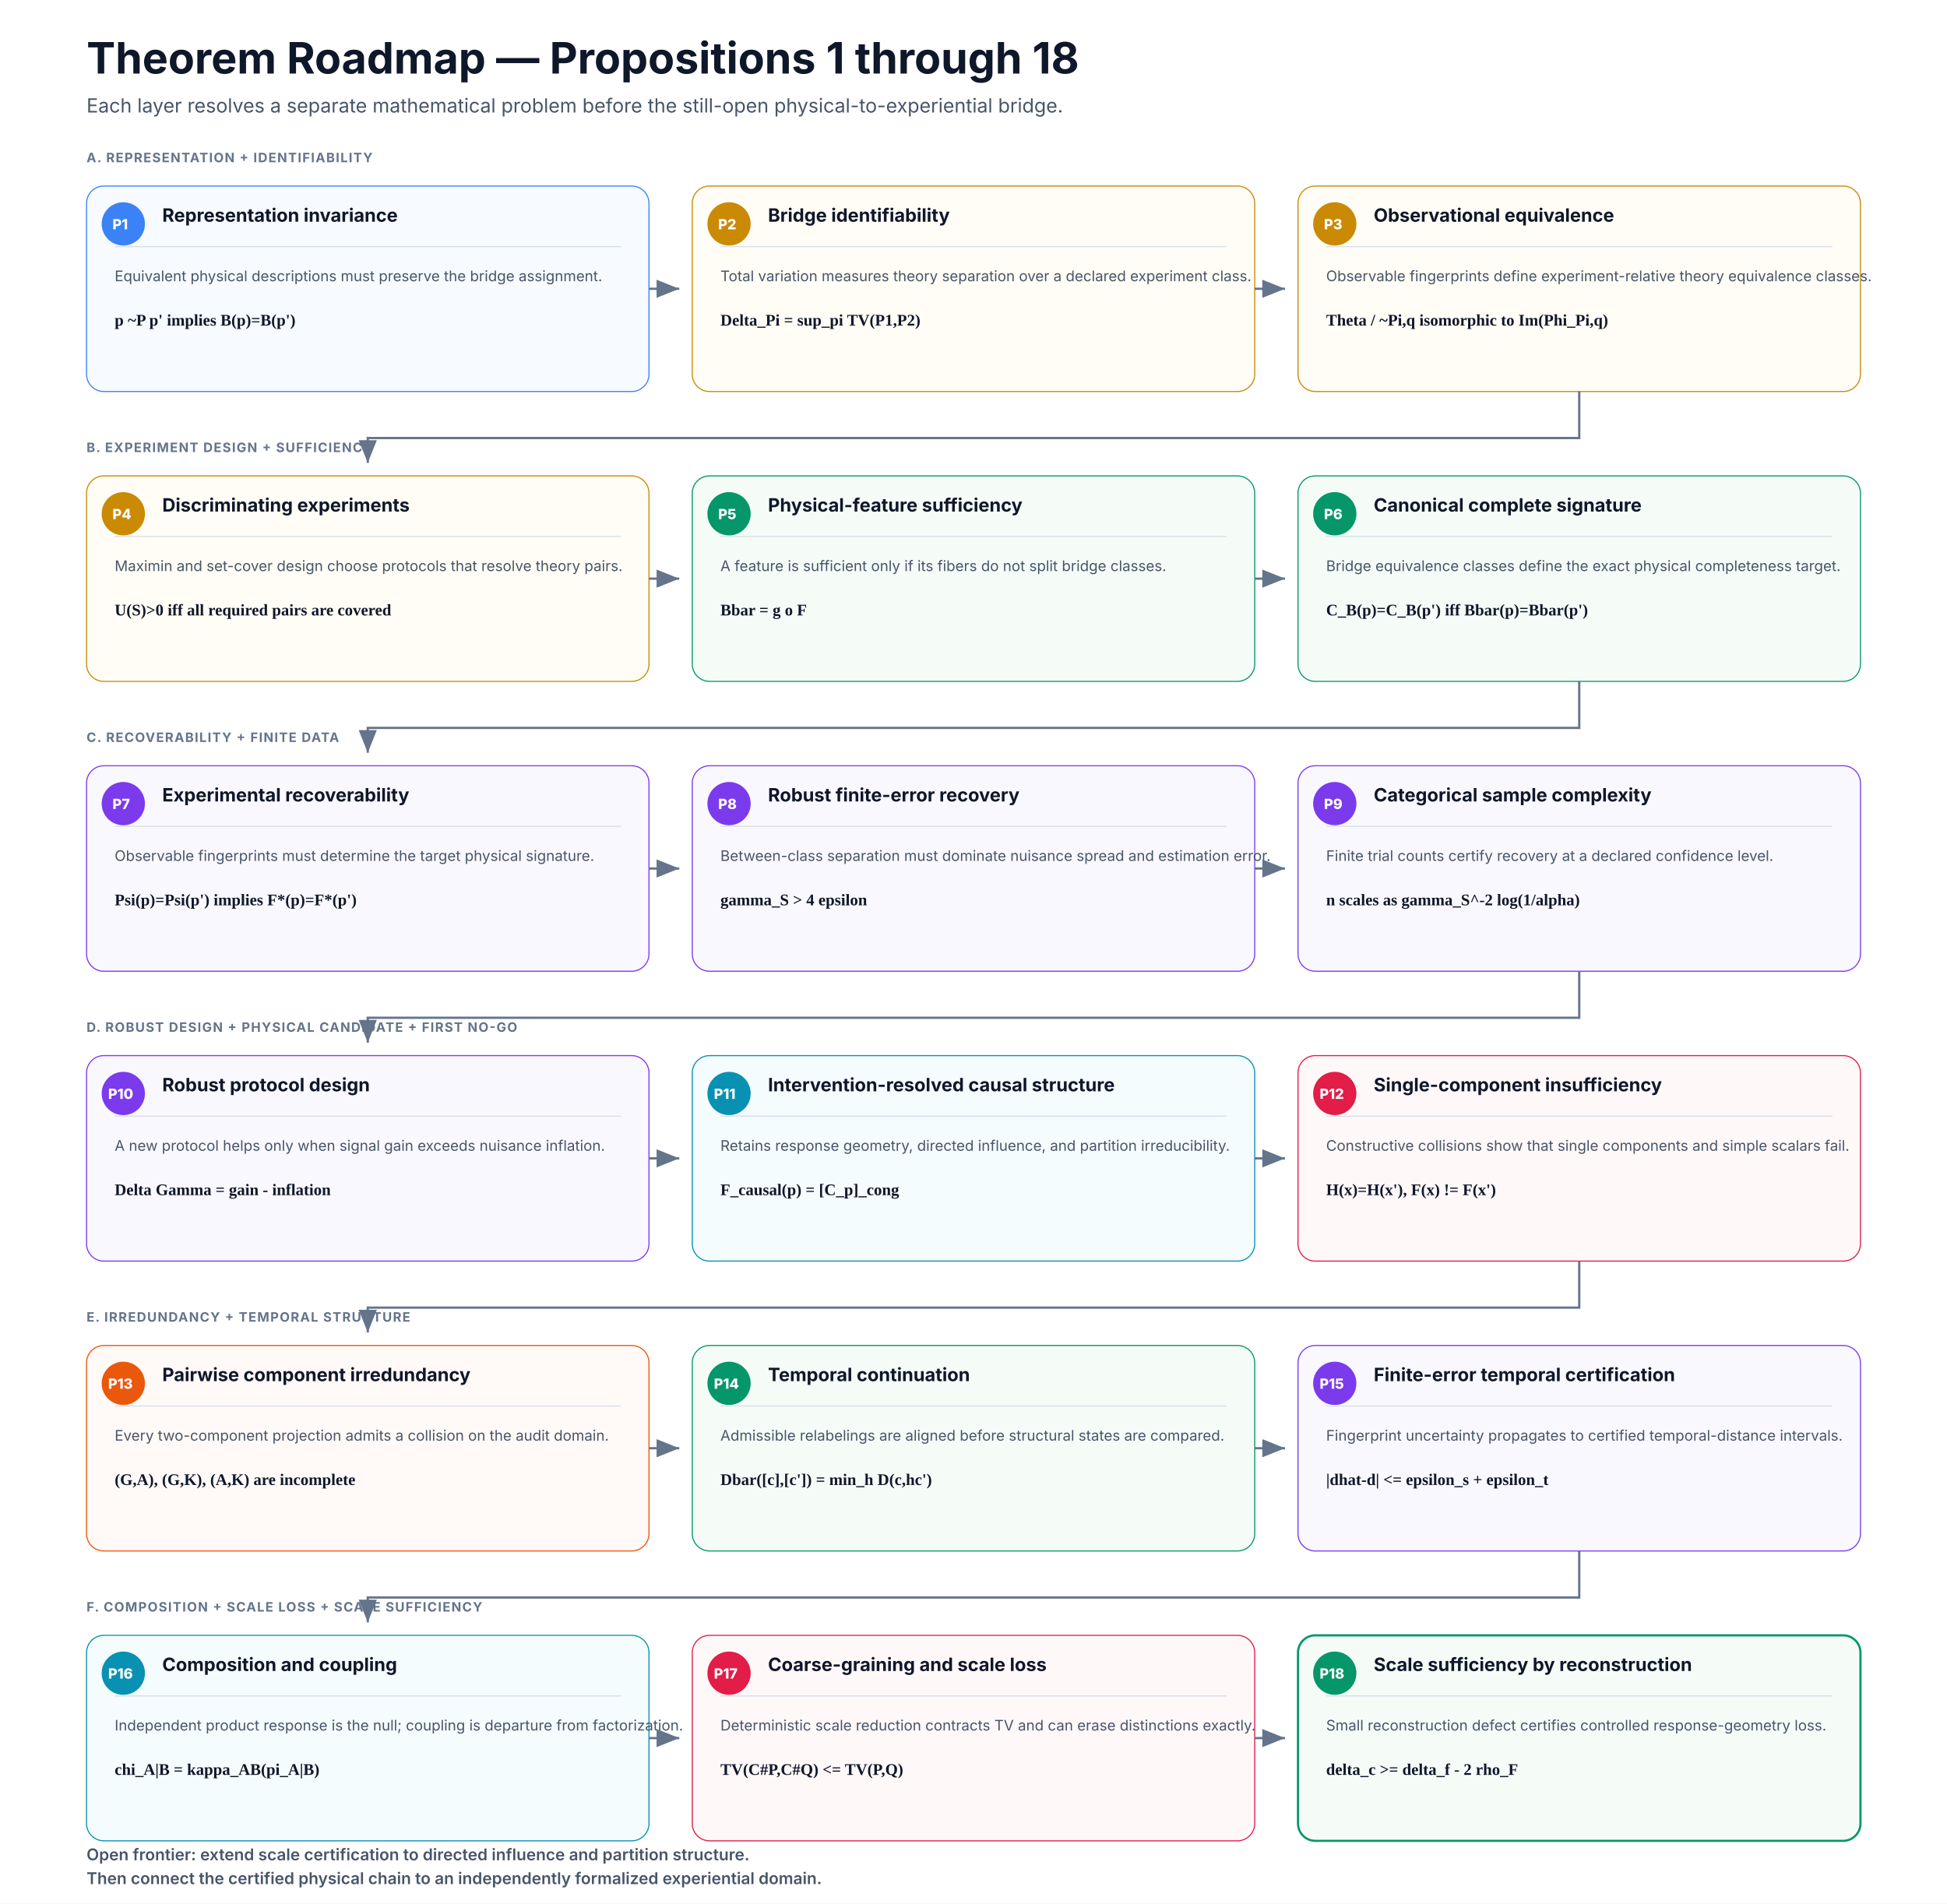
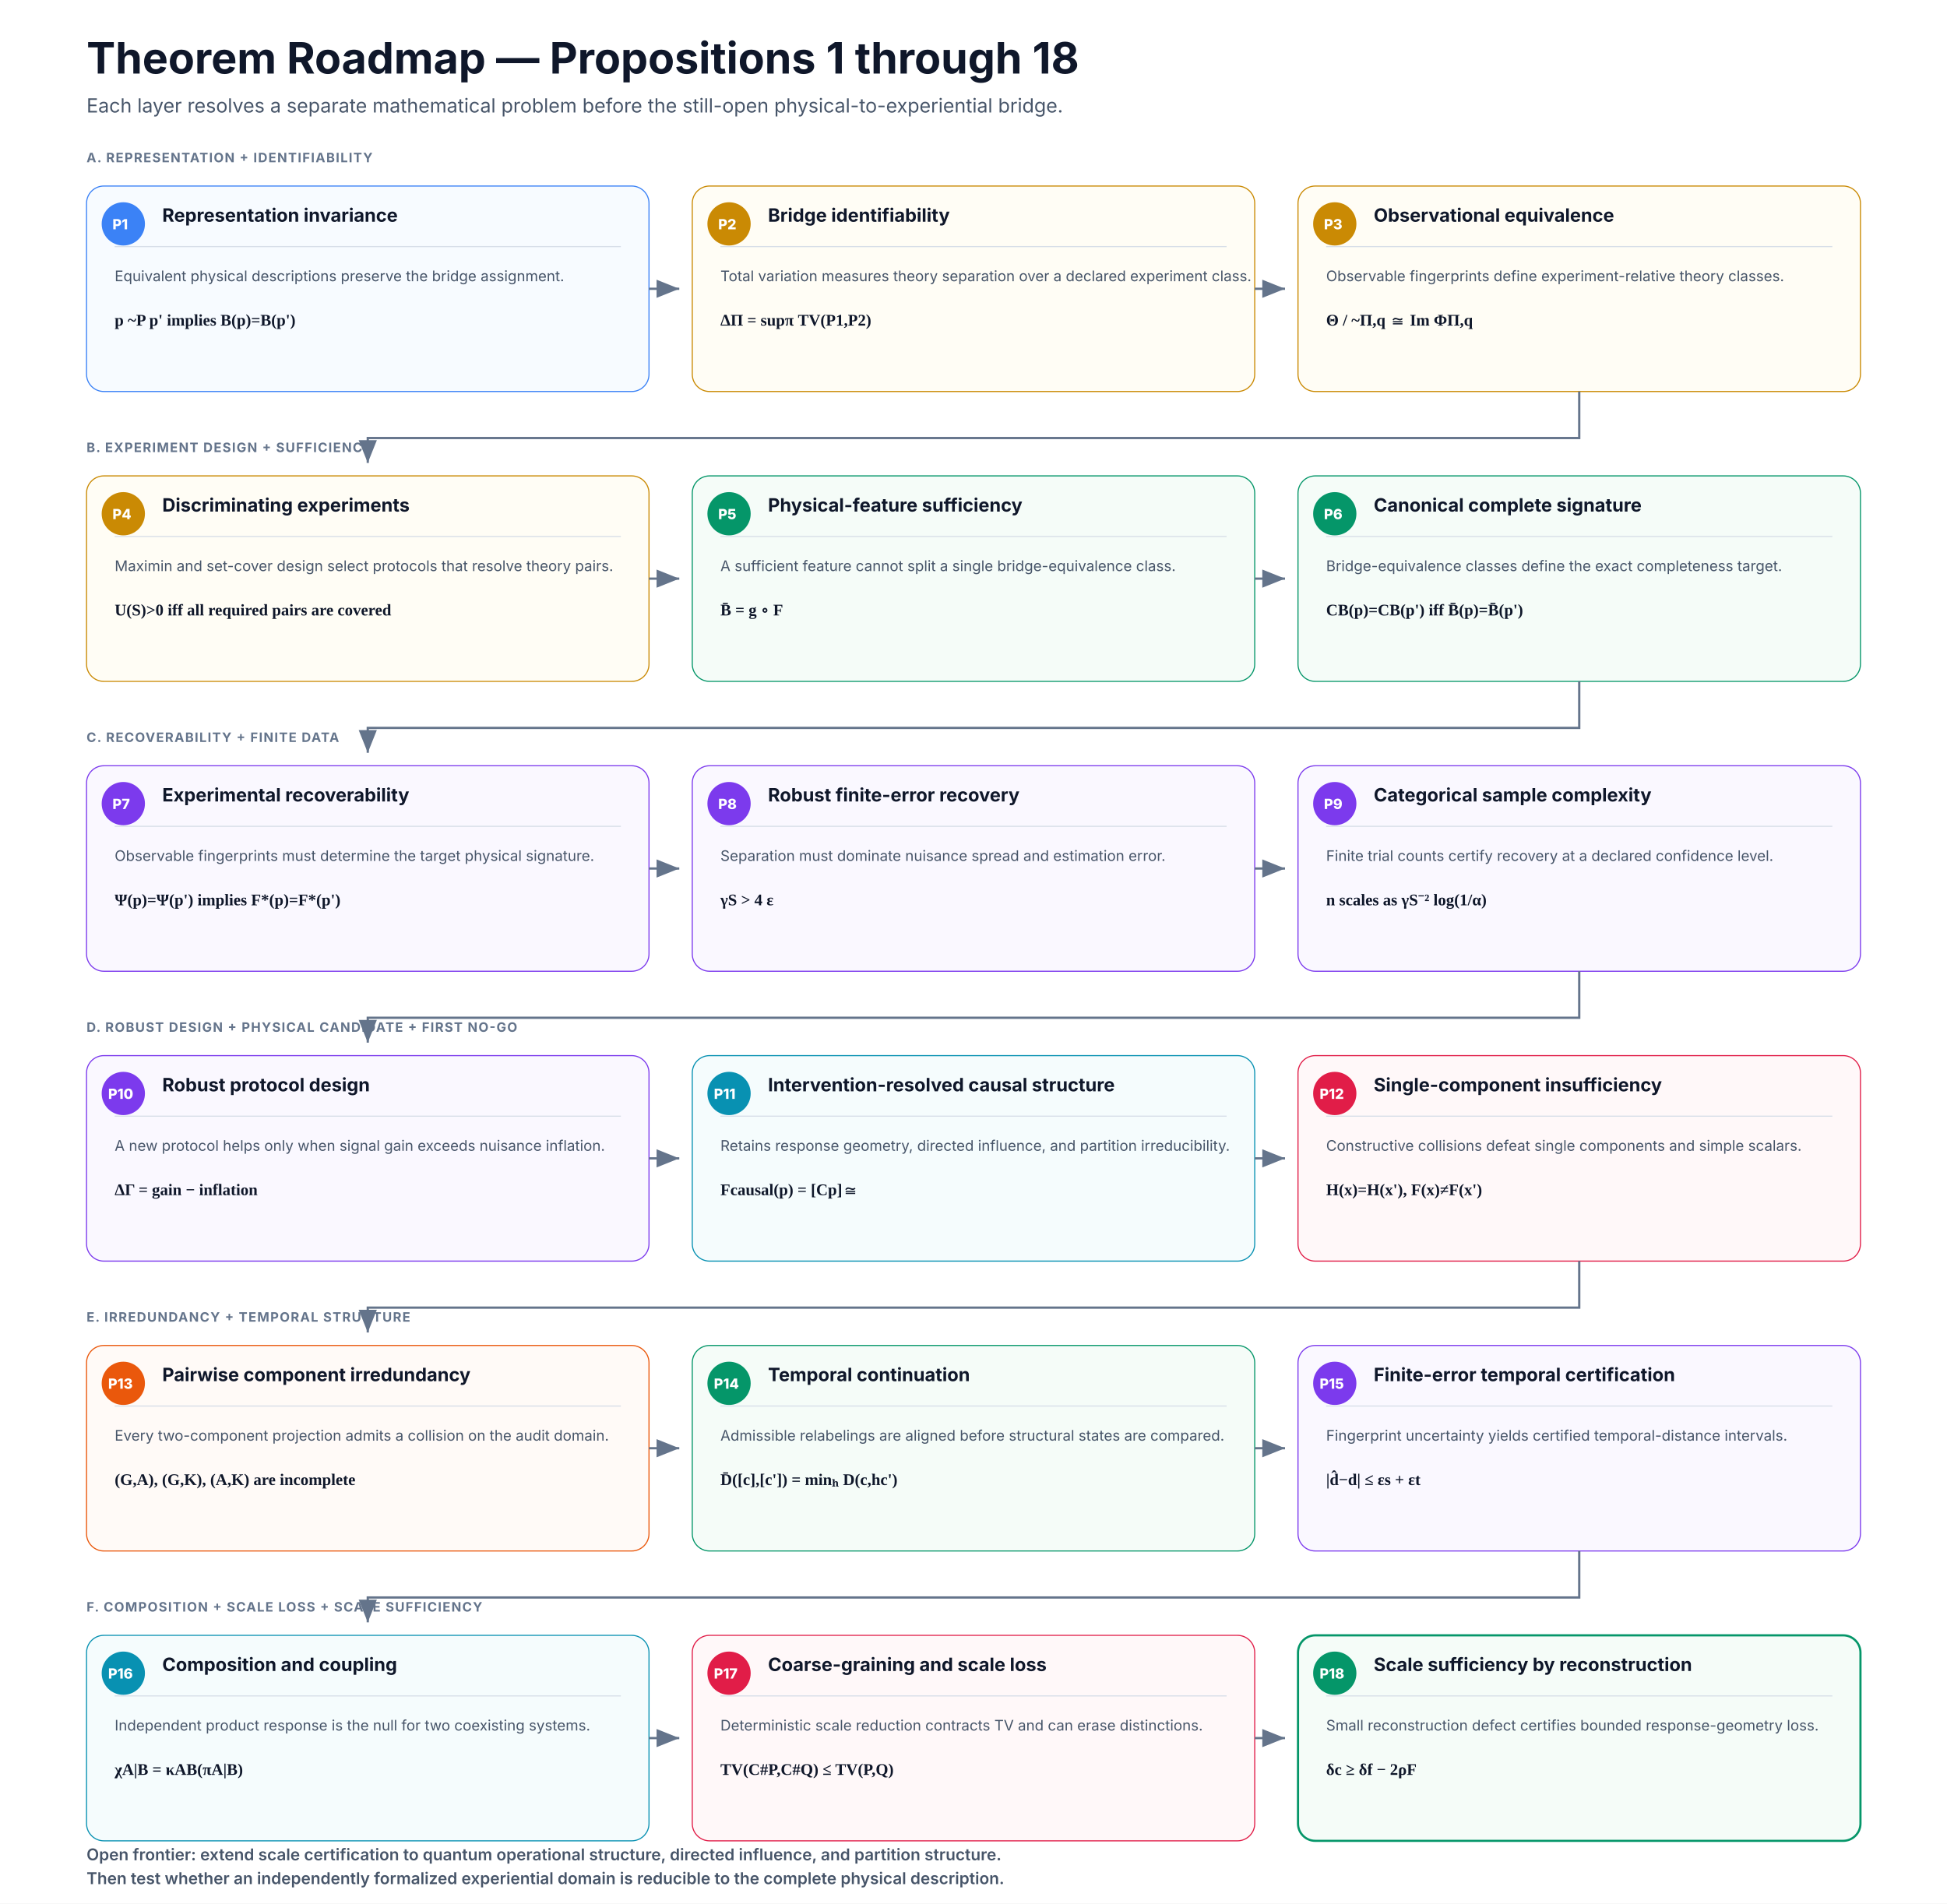
<svg xmlns="http://www.w3.org/2000/svg" width="1800" height="1760" viewBox="0 0 1800 1760" role="img" aria-labelledby="title desc">
  <defs>
    <marker id="arrow" markerWidth="12" markerHeight="12" refX="10" refY="4" orient="auto">
      <path d="M0 0 L0 8 L10 4 z" fill="#64748b" />
    </marker>
    <style>
      .title{font:700 40px Inter,Segoe UI,Arial,sans-serif;fill:#0f172a}
      .subtitle{font:400 18px Inter,Segoe UI,Arial,sans-serif;fill:#475569}
      .section{font:700 12px Inter,Segoe UI,Arial,sans-serif;letter-spacing:.9px;fill:#64748b}
      .num{font:800 13px Inter,Segoe UI,Arial,sans-serif;fill:#ffffff}
      .cardTitle{font:700 17px Inter,Segoe UI,Arial,sans-serif;fill:#0f172a}
      .copy{font:400 13.5px Inter,Segoe UI,Arial,sans-serif;fill:#475569}
      .math{font:600 15px Georgia,'Times New Roman',serif;fill:#0f172a}
      .arrow{stroke:#64748b;stroke-width:2.1;fill:none;marker-end:url(#arrow)}
      .divider{stroke:#d7dee8;stroke-width:1}
    </style>
  </defs>
  <rect width="1800" height="1760" fill="#ffffff" />
  <text x="80" y="68" class="title">Theorem Roadmap — Propositions 1 through 18</text>
  <text x="80" y="104" class="subtitle">Each layer resolves a separate mathematical problem before the still-open physical-to-experiential bridge.</text>
  <text x="80" y="150" class="section">A. REPRESENTATION + IDENTIFIABILITY</text>
  <g>
    <rect x="80" y="172" width="520" height="190" rx="16" fill="#f7fbff" stroke="#3b82f6" />
    <circle cx="114" cy="207" r="20" fill="#3b82f6" />
    <text x="104" y="212" class="num">P1</text>
    <text x="150" y="205" class="cardTitle">Representation invariance</text>
    <line x1="106" y1="228" x2="574" y2="228" class="divider" />
-     <text x="106" y="260" class="copy">Equivalent physical descriptions must preserve the bridge assignment.</text>
-     <text x="106" y="301" class="math">p ~P p'  implies  B(p)=B(p')</text>
+     <text x="106" y="260" class="copy">Equivalent physical descriptions preserve the bridge assignment.</text>
+     <text x="106" y="301" class="math">p ~P p' implies B(p)=B(p')</text>
  </g>
  <g>
    <rect x="640" y="172" width="520" height="190" rx="16" fill="#fffdf5" stroke="#ca8a04" />
    <circle cx="674" cy="207" r="20" fill="#ca8a04" />
    <text x="664" y="212" class="num">P2</text>
    <text x="710" y="205" class="cardTitle">Bridge identifiability</text>
    <line x1="666" y1="228" x2="1134" y2="228" class="divider" />
    <text x="666" y="260" class="copy">Total variation measures theory separation over a declared experiment class.</text>
-     <text x="666" y="301" class="math">Delta_Pi = sup_pi TV(P1,P2)</text>
+     <text x="666" y="301" class="math">ΔΠ = supπ TV(P1,P2)</text>
  </g>
  <g>
    <rect x="1200" y="172" width="520" height="190" rx="16" fill="#fffdf5" stroke="#ca8a04" />
    <circle cx="1234" cy="207" r="20" fill="#ca8a04" />
    <text x="1224" y="212" class="num">P3</text>
    <text x="1270" y="205" class="cardTitle">Observational equivalence</text>
    <line x1="1226" y1="228" x2="1694" y2="228" class="divider" />
-     <text x="1226" y="260" class="copy">Observable fingerprints define experiment-relative theory equivalence classes.</text>
-     <text x="1226" y="301" class="math">Theta / ~Pi,q  isomorphic to  Im(Phi_Pi,q)</text>
+     <text x="1226" y="260" class="copy">Observable fingerprints define experiment-relative theory classes.</text>
+     <text x="1226" y="301" class="math">Θ / ~Π,q ≅ Im ΦΠ,q</text>
  </g>
  <path class="arrow" d="M600 267 H628" />
  <path class="arrow" d="M1160 267 H1188" />
  <text x="80" y="418" class="section">B. EXPERIMENT DESIGN + SUFFICIENCY</text>
  <g>
    <rect x="80" y="440" width="520" height="190" rx="16" fill="#fffdf5" stroke="#ca8a04" />
    <circle cx="114" cy="475" r="20" fill="#ca8a04" />
    <text x="104" y="480" class="num">P4</text>
    <text x="150" y="473" class="cardTitle">Discriminating experiments</text>
    <line x1="106" y1="496" x2="574" y2="496" class="divider" />
-     <text x="106" y="528" class="copy">Maximin and set-cover design choose protocols that resolve theory pairs.</text>
-     <text x="106" y="569" class="math">U(S)&gt;0  iff  all required pairs are covered</text>
+     <text x="106" y="528" class="copy">Maximin and set-cover design select protocols that resolve theory pairs.</text>
+     <text x="106" y="569" class="math">U(S)&gt;0 iff all required pairs are covered</text>
  </g>
  <g>
    <rect x="640" y="440" width="520" height="190" rx="16" fill="#f5fcf8" stroke="#059669" />
    <circle cx="674" cy="475" r="20" fill="#059669" />
    <text x="664" y="480" class="num">P5</text>
    <text x="710" y="473" class="cardTitle">Physical-feature sufficiency</text>
    <line x1="666" y1="496" x2="1134" y2="496" class="divider" />
-     <text x="666" y="528" class="copy">A feature is sufficient only if its fibers do not split bridge classes.</text>
-     <text x="666" y="569" class="math">Bbar = g o F</text>
+     <text x="666" y="528" class="copy">A sufficient feature cannot split a single bridge-equivalence class.</text>
+     <text x="666" y="569" class="math">B̄ = g ∘ F</text>
  </g>
  <g>
    <rect x="1200" y="440" width="520" height="190" rx="16" fill="#f5fcf8" stroke="#059669" />
    <circle cx="1234" cy="475" r="20" fill="#059669" />
    <text x="1224" y="480" class="num">P6</text>
    <text x="1270" y="473" class="cardTitle">Canonical complete signature</text>
    <line x1="1226" y1="496" x2="1694" y2="496" class="divider" />
-     <text x="1226" y="528" class="copy">Bridge equivalence classes define the exact physical completeness target.</text>
-     <text x="1226" y="569" class="math">C_B(p)=C_B(p')  iff  Bbar(p)=Bbar(p')</text>
+     <text x="1226" y="528" class="copy">Bridge-equivalence classes define the exact completeness target.</text>
+     <text x="1226" y="569" class="math">CB(p)=CB(p') iff B̄(p)=B̄(p')</text>
  </g>
  <path class="arrow" d="M1460 362 V405 H340 V428" />
  <path class="arrow" d="M600 535 H628" />
  <path class="arrow" d="M1160 535 H1188" />
  <text x="80" y="686" class="section">C. RECOVERABILITY + FINITE DATA</text>
  <g>
    <rect x="80" y="708" width="520" height="190" rx="16" fill="#faf8ff" stroke="#7c3aed" />
    <circle cx="114" cy="743" r="20" fill="#7c3aed" />
    <text x="104" y="748" class="num">P7</text>
    <text x="150" y="741" class="cardTitle">Experimental recoverability</text>
    <line x1="106" y1="764" x2="574" y2="764" class="divider" />
    <text x="106" y="796" class="copy">Observable fingerprints must determine the target physical signature.</text>
-     <text x="106" y="837" class="math">Psi(p)=Psi(p')  implies  F*(p)=F*(p')</text>
+     <text x="106" y="837" class="math">Ψ(p)=Ψ(p') implies F*(p)=F*(p')</text>
  </g>
  <g>
    <rect x="640" y="708" width="520" height="190" rx="16" fill="#faf8ff" stroke="#7c3aed" />
    <circle cx="674" cy="743" r="20" fill="#7c3aed" />
    <text x="664" y="748" class="num">P8</text>
    <text x="710" y="741" class="cardTitle">Robust finite-error recovery</text>
    <line x1="666" y1="764" x2="1134" y2="764" class="divider" />
-     <text x="666" y="796" class="copy">Between-class separation must dominate nuisance spread and estimation error.</text>
-     <text x="666" y="837" class="math">gamma_S &gt; 4 epsilon</text>
+     <text x="666" y="796" class="copy">Separation must dominate nuisance spread and estimation error.</text>
+     <text x="666" y="837" class="math">γS &gt; 4 ε</text>
  </g>
  <g>
    <rect x="1200" y="708" width="520" height="190" rx="16" fill="#faf8ff" stroke="#7c3aed" />
    <circle cx="1234" cy="743" r="20" fill="#7c3aed" />
    <text x="1224" y="748" class="num">P9</text>
    <text x="1270" y="741" class="cardTitle">Categorical sample complexity</text>
    <line x1="1226" y1="764" x2="1694" y2="764" class="divider" />
    <text x="1226" y="796" class="copy">Finite trial counts certify recovery at a declared confidence level.</text>
-     <text x="1226" y="837" class="math">n scales as gamma_S^-2 log(1/alpha)</text>
+     <text x="1226" y="837" class="math">n scales as γS⁻² log(1/α)</text>
  </g>
  <path class="arrow" d="M1460 630 V673 H340 V696" />
  <path class="arrow" d="M600 803 H628" />
  <path class="arrow" d="M1160 803 H1188" />
  <text x="80" y="954" class="section">D. ROBUST DESIGN + PHYSICAL CANDIDATE + FIRST NO-GO</text>
  <g>
    <rect x="80" y="976" width="520" height="190" rx="16" fill="#faf8ff" stroke="#7c3aed" />
    <circle cx="114" cy="1011" r="20" fill="#7c3aed" />
    <text x="100" y="1016" class="num">P10</text>
    <text x="150" y="1009" class="cardTitle">Robust protocol design</text>
    <line x1="106" y1="1032" x2="574" y2="1032" class="divider" />
    <text x="106" y="1064" class="copy">A new protocol helps only when signal gain exceeds nuisance inflation.</text>
-     <text x="106" y="1105" class="math">Delta Gamma = gain - inflation</text>
+     <text x="106" y="1105" class="math">ΔΓ = gain − inflation</text>
  </g>
  <g>
    <rect x="640" y="976" width="520" height="190" rx="16" fill="#f5fcfd" stroke="#0891b2" />
    <circle cx="674" cy="1011" r="20" fill="#0891b2" />
    <text x="660" y="1016" class="num">P11</text>
    <text x="710" y="1009" class="cardTitle">Intervention-resolved causal structure</text>
    <line x1="666" y1="1032" x2="1134" y2="1032" class="divider" />
    <text x="666" y="1064" class="copy">Retains response geometry, directed influence, and partition irreducibility.</text>
-     <text x="666" y="1105" class="math">F_causal(p) = [C_p]_cong</text>
+     <text x="666" y="1105" class="math">Fcausal(p) = [Cp]≅</text>
  </g>
  <g>
    <rect x="1200" y="976" width="520" height="190" rx="16" fill="#fff8f9" stroke="#e11d48" />
    <circle cx="1234" cy="1011" r="20" fill="#e11d48" />
    <text x="1220" y="1016" class="num">P12</text>
    <text x="1270" y="1009" class="cardTitle">Single-component insufficiency</text>
    <line x1="1226" y1="1032" x2="1694" y2="1032" class="divider" />
-     <text x="1226" y="1064" class="copy">Constructive collisions show that single components and simple scalars fail.</text>
-     <text x="1226" y="1105" class="math">H(x)=H(x'), F(x) != F(x')</text>
+     <text x="1226" y="1064" class="copy">Constructive collisions defeat single components and simple scalars.</text>
+     <text x="1226" y="1105" class="math">H(x)=H(x'), F(x)≠F(x')</text>
  </g>
  <path class="arrow" d="M1460 898 V941 H340 V964" />
  <path class="arrow" d="M600 1071 H628" />
  <path class="arrow" d="M1160 1071 H1188" />
  <text x="80" y="1222" class="section">E. IRREDUNDANCY + TEMPORAL STRUCTURE</text>
  <g>
    <rect x="80" y="1244" width="520" height="190" rx="16" fill="#fffaf7" stroke="#ea580c" />
    <circle cx="114" cy="1279" r="20" fill="#ea580c" />
    <text x="100" y="1284" class="num">P13</text>
    <text x="150" y="1277" class="cardTitle">Pairwise component irredundancy</text>
    <line x1="106" y1="1300" x2="574" y2="1300" class="divider" />
    <text x="106" y="1332" class="copy">Every two-component projection admits a collision on the audit domain.</text>
    <text x="106" y="1373" class="math">(G,A), (G,K), (A,K) are incomplete</text>
  </g>
  <g>
    <rect x="640" y="1244" width="520" height="190" rx="16" fill="#f5fcf8" stroke="#059669" />
    <circle cx="674" cy="1279" r="20" fill="#059669" />
    <text x="660" y="1284" class="num">P14</text>
    <text x="710" y="1277" class="cardTitle">Temporal continuation</text>
    <line x1="666" y1="1300" x2="1134" y2="1300" class="divider" />
    <text x="666" y="1332" class="copy">Admissible relabelings are aligned before structural states are compared.</text>
-     <text x="666" y="1373" class="math">Dbar([c],[c']) = min_h D(c,hc')</text>
+     <text x="666" y="1373" class="math">D̄([c],[c']) = minₕ D(c,hc')</text>
  </g>
  <g>
    <rect x="1200" y="1244" width="520" height="190" rx="16" fill="#faf8ff" stroke="#7c3aed" />
    <circle cx="1234" cy="1279" r="20" fill="#7c3aed" />
    <text x="1220" y="1284" class="num">P15</text>
    <text x="1270" y="1277" class="cardTitle">Finite-error temporal certification</text>
    <line x1="1226" y1="1300" x2="1694" y2="1300" class="divider" />
-     <text x="1226" y="1332" class="copy">Fingerprint uncertainty propagates to certified temporal-distance intervals.</text>
-     <text x="1226" y="1373" class="math">|dhat-d| &lt;= epsilon_s + epsilon_t</text>
+     <text x="1226" y="1332" class="copy">Fingerprint uncertainty yields certified temporal-distance intervals.</text>
+     <text x="1226" y="1373" class="math">|d̂−d| ≤ εs + εt</text>
  </g>
  <path class="arrow" d="M1460 1166 V1209 H340 V1232" />
  <path class="arrow" d="M600 1339 H628" />
  <path class="arrow" d="M1160 1339 H1188" />
  <text x="80" y="1490" class="section">F. COMPOSITION + SCALE LOSS + SCALE SUFFICIENCY</text>
  <g>
    <rect x="80" y="1512" width="520" height="190" rx="16" fill="#f5fcfd" stroke="#0891b2" />
    <circle cx="114" cy="1547" r="20" fill="#0891b2" />
    <text x="100" y="1552" class="num">P16</text>
    <text x="150" y="1545" class="cardTitle">Composition and coupling</text>
    <line x1="106" y1="1568" x2="574" y2="1568" class="divider" />
-     <text x="106" y="1600" class="copy">Independent product response is the null; coupling is departure from factorization.</text>
-     <text x="106" y="1641" class="math">chi_A|B = kappa_AB(pi_A|B)</text>
+     <text x="106" y="1600" class="copy">Independent product response is the null for two coexisting systems.</text>
+     <text x="106" y="1641" class="math">χA|B = κAB(πA|B)</text>
  </g>
  <g>
    <rect x="640" y="1512" width="520" height="190" rx="16" fill="#fff8f9" stroke="#e11d48" />
    <circle cx="674" cy="1547" r="20" fill="#e11d48" />
    <text x="660" y="1552" class="num">P17</text>
    <text x="710" y="1545" class="cardTitle">Coarse-graining and scale loss</text>
    <line x1="666" y1="1568" x2="1134" y2="1568" class="divider" />
-     <text x="666" y="1600" class="copy">Deterministic scale reduction contracts TV and can erase distinctions exactly.</text>
-     <text x="666" y="1641" class="math">TV(C#P,C#Q) &lt;= TV(P,Q)</text>
+     <text x="666" y="1600" class="copy">Deterministic scale reduction contracts TV and can erase distinctions.</text>
+     <text x="666" y="1641" class="math">TV(C#P,C#Q) ≤ TV(P,Q)</text>
  </g>
  <g>
    <rect x="1200" y="1512" width="520" height="190" rx="16" fill="#f5fcf8" stroke="#059669" stroke-width="2" />
    <circle cx="1234" cy="1547" r="20" fill="#059669" />
    <text x="1220" y="1552" class="num">P18</text>
    <text x="1270" y="1545" class="cardTitle">Scale sufficiency by reconstruction</text>
    <line x1="1226" y1="1568" x2="1694" y2="1568" class="divider" />
-     <text x="1226" y="1600" class="copy">Small reconstruction defect certifies controlled response-geometry loss.</text>
-     <text x="1226" y="1641" class="math">delta_c &gt;= delta_f - 2 rho_F</text>
+     <text x="1226" y="1600" class="copy">Small reconstruction defect certifies bounded response-geometry loss.</text>
+     <text x="1226" y="1641" class="math">δc ≥ δf − 2ρF</text>
  </g>
  <path class="arrow" d="M1460 1434 V1477 H340 V1500" />
  <path class="arrow" d="M600 1607 H628" />
  <path class="arrow" d="M1160 1607 H1188" />
-   <text x="80" y="1720" style="font:600 15px Inter,Segoe UI,Arial,sans-serif;fill:#475569">Open frontier: extend scale certification to directed influence and partition structure.</text>
-   <text x="80" y="1742" style="font:600 15px Inter,Segoe UI,Arial,sans-serif;fill:#475569">Then connect the certified physical chain to an independently formalized experiential domain.</text>
+   <text x="80" y="1720" style="font:600 15px Inter,Segoe UI,Arial,sans-serif;fill:#475569">Open frontier: extend scale certification to quantum operational structure, directed influence, and partition structure.</text>
+   <text x="80" y="1742" style="font:600 15px Inter,Segoe UI,Arial,sans-serif;fill:#475569">Then test whether an independently formalized experiential domain is reducible to the complete physical description.</text>
</svg>
